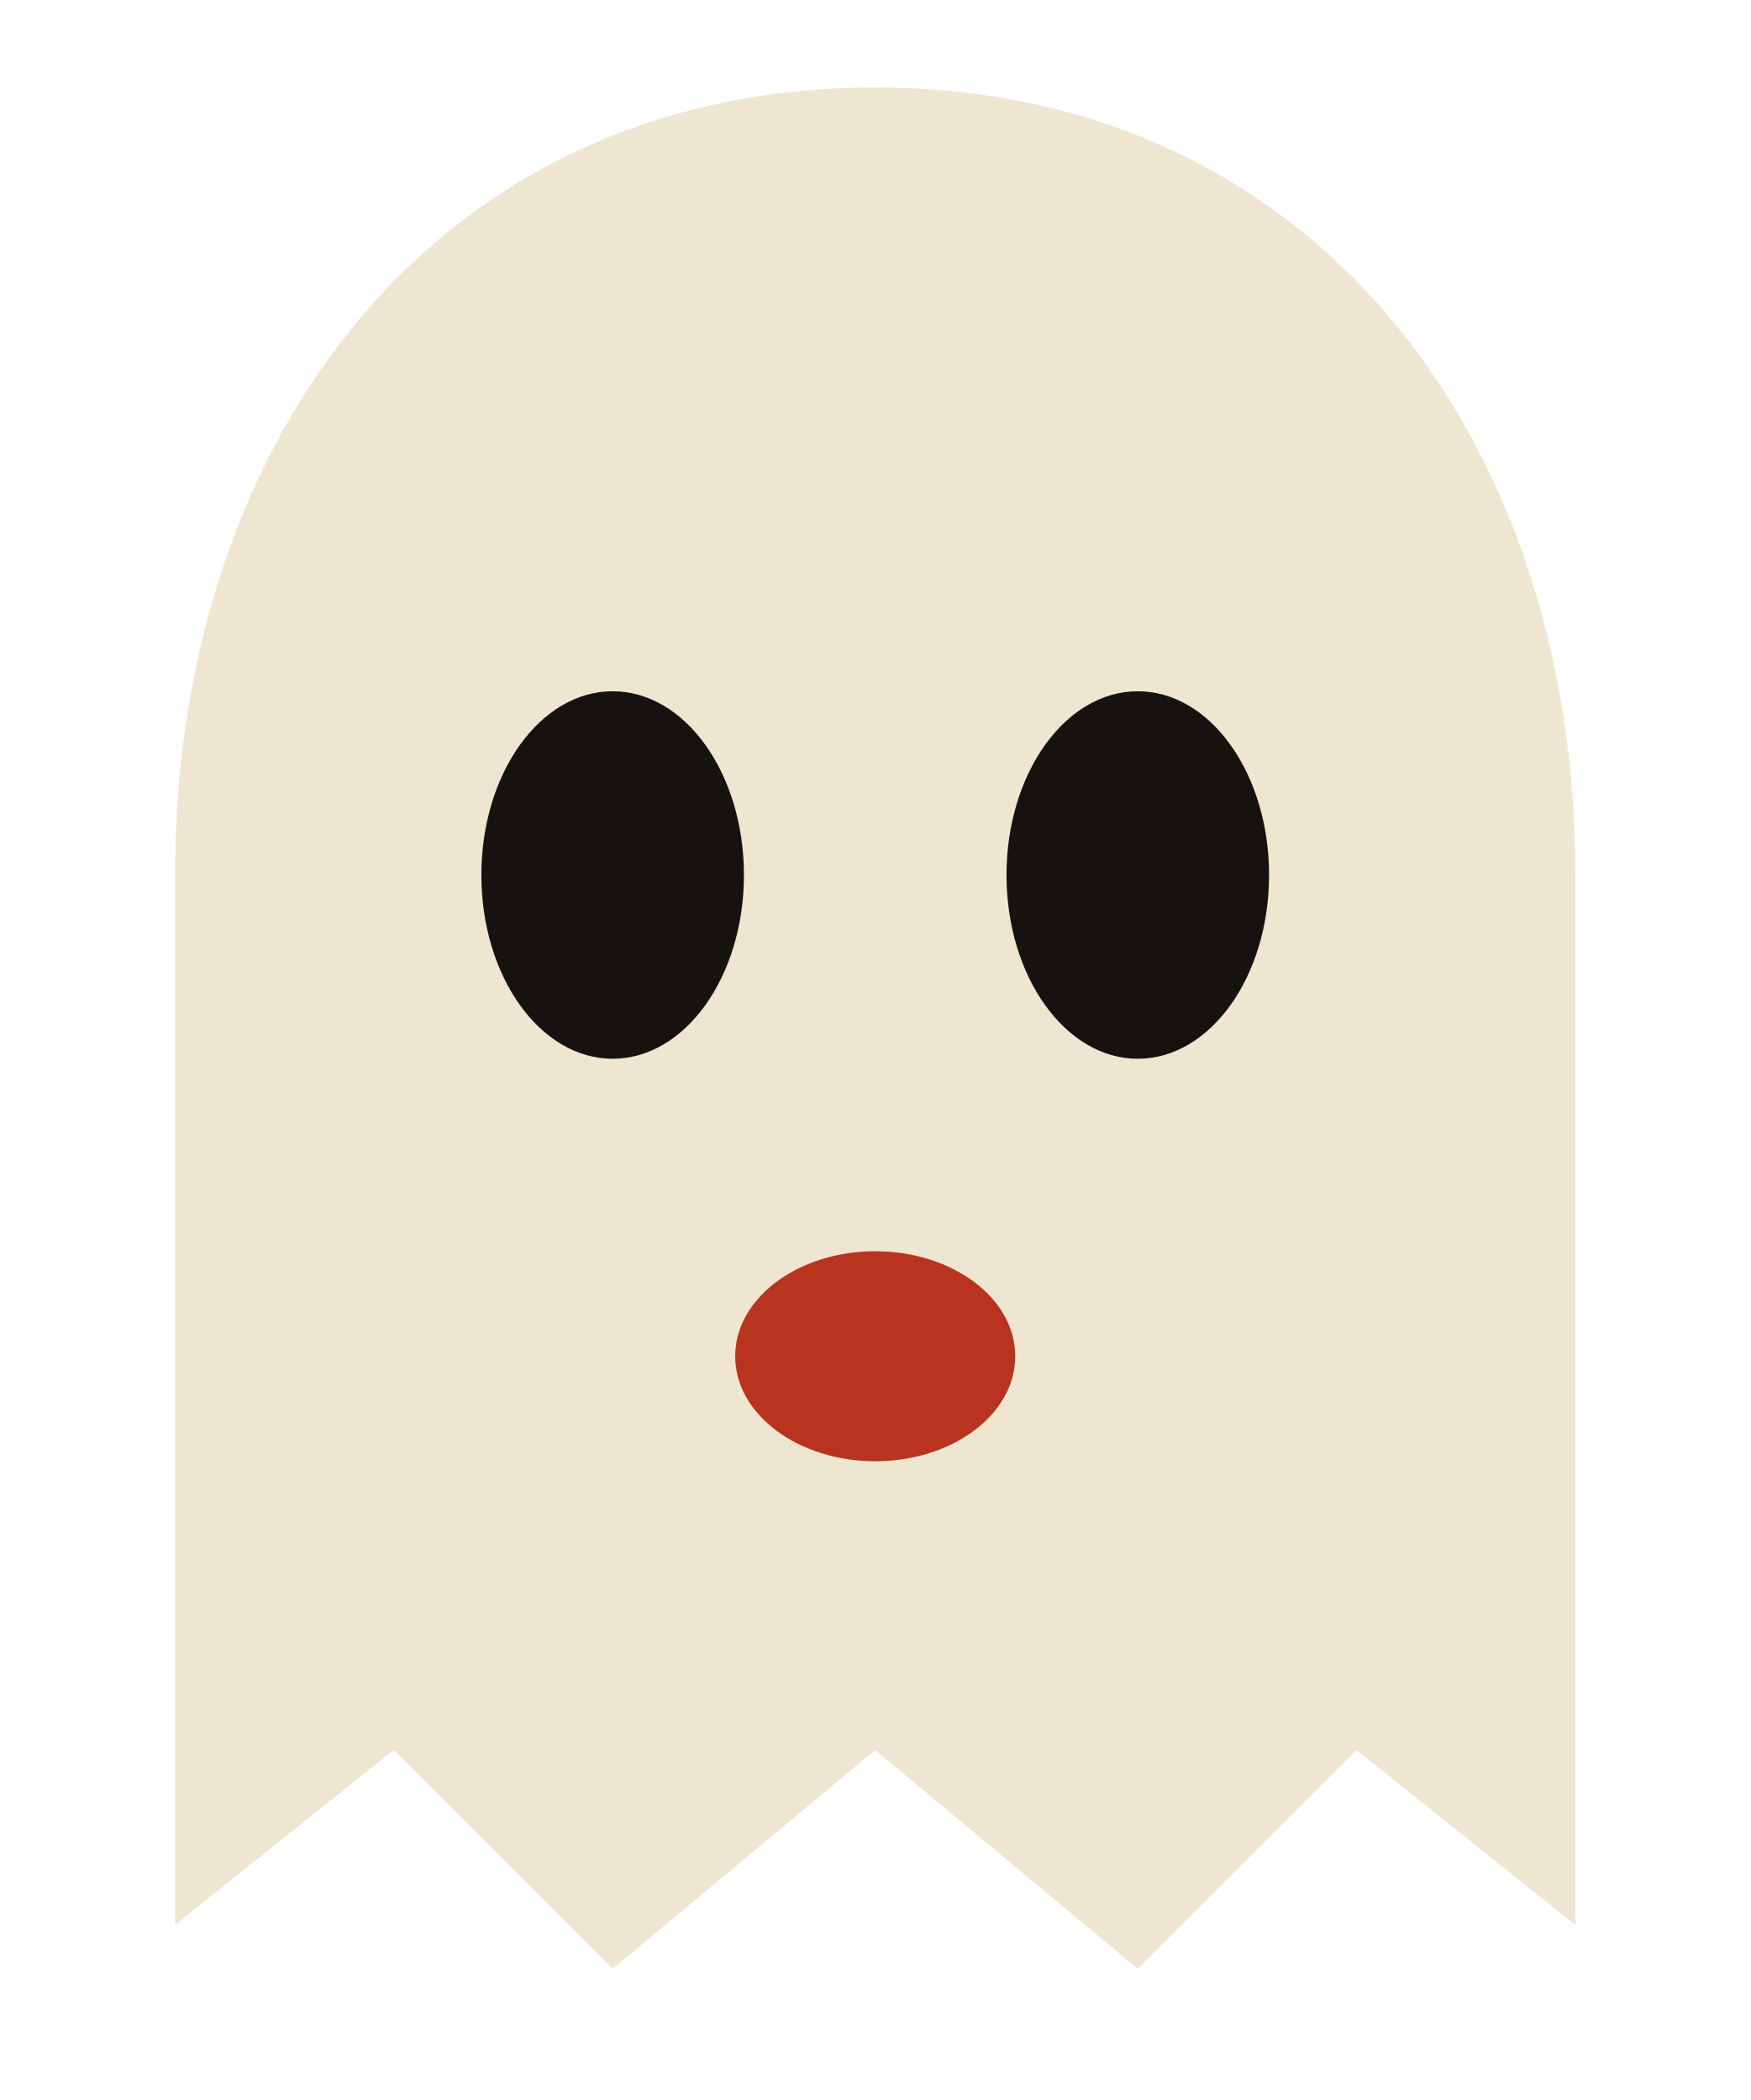
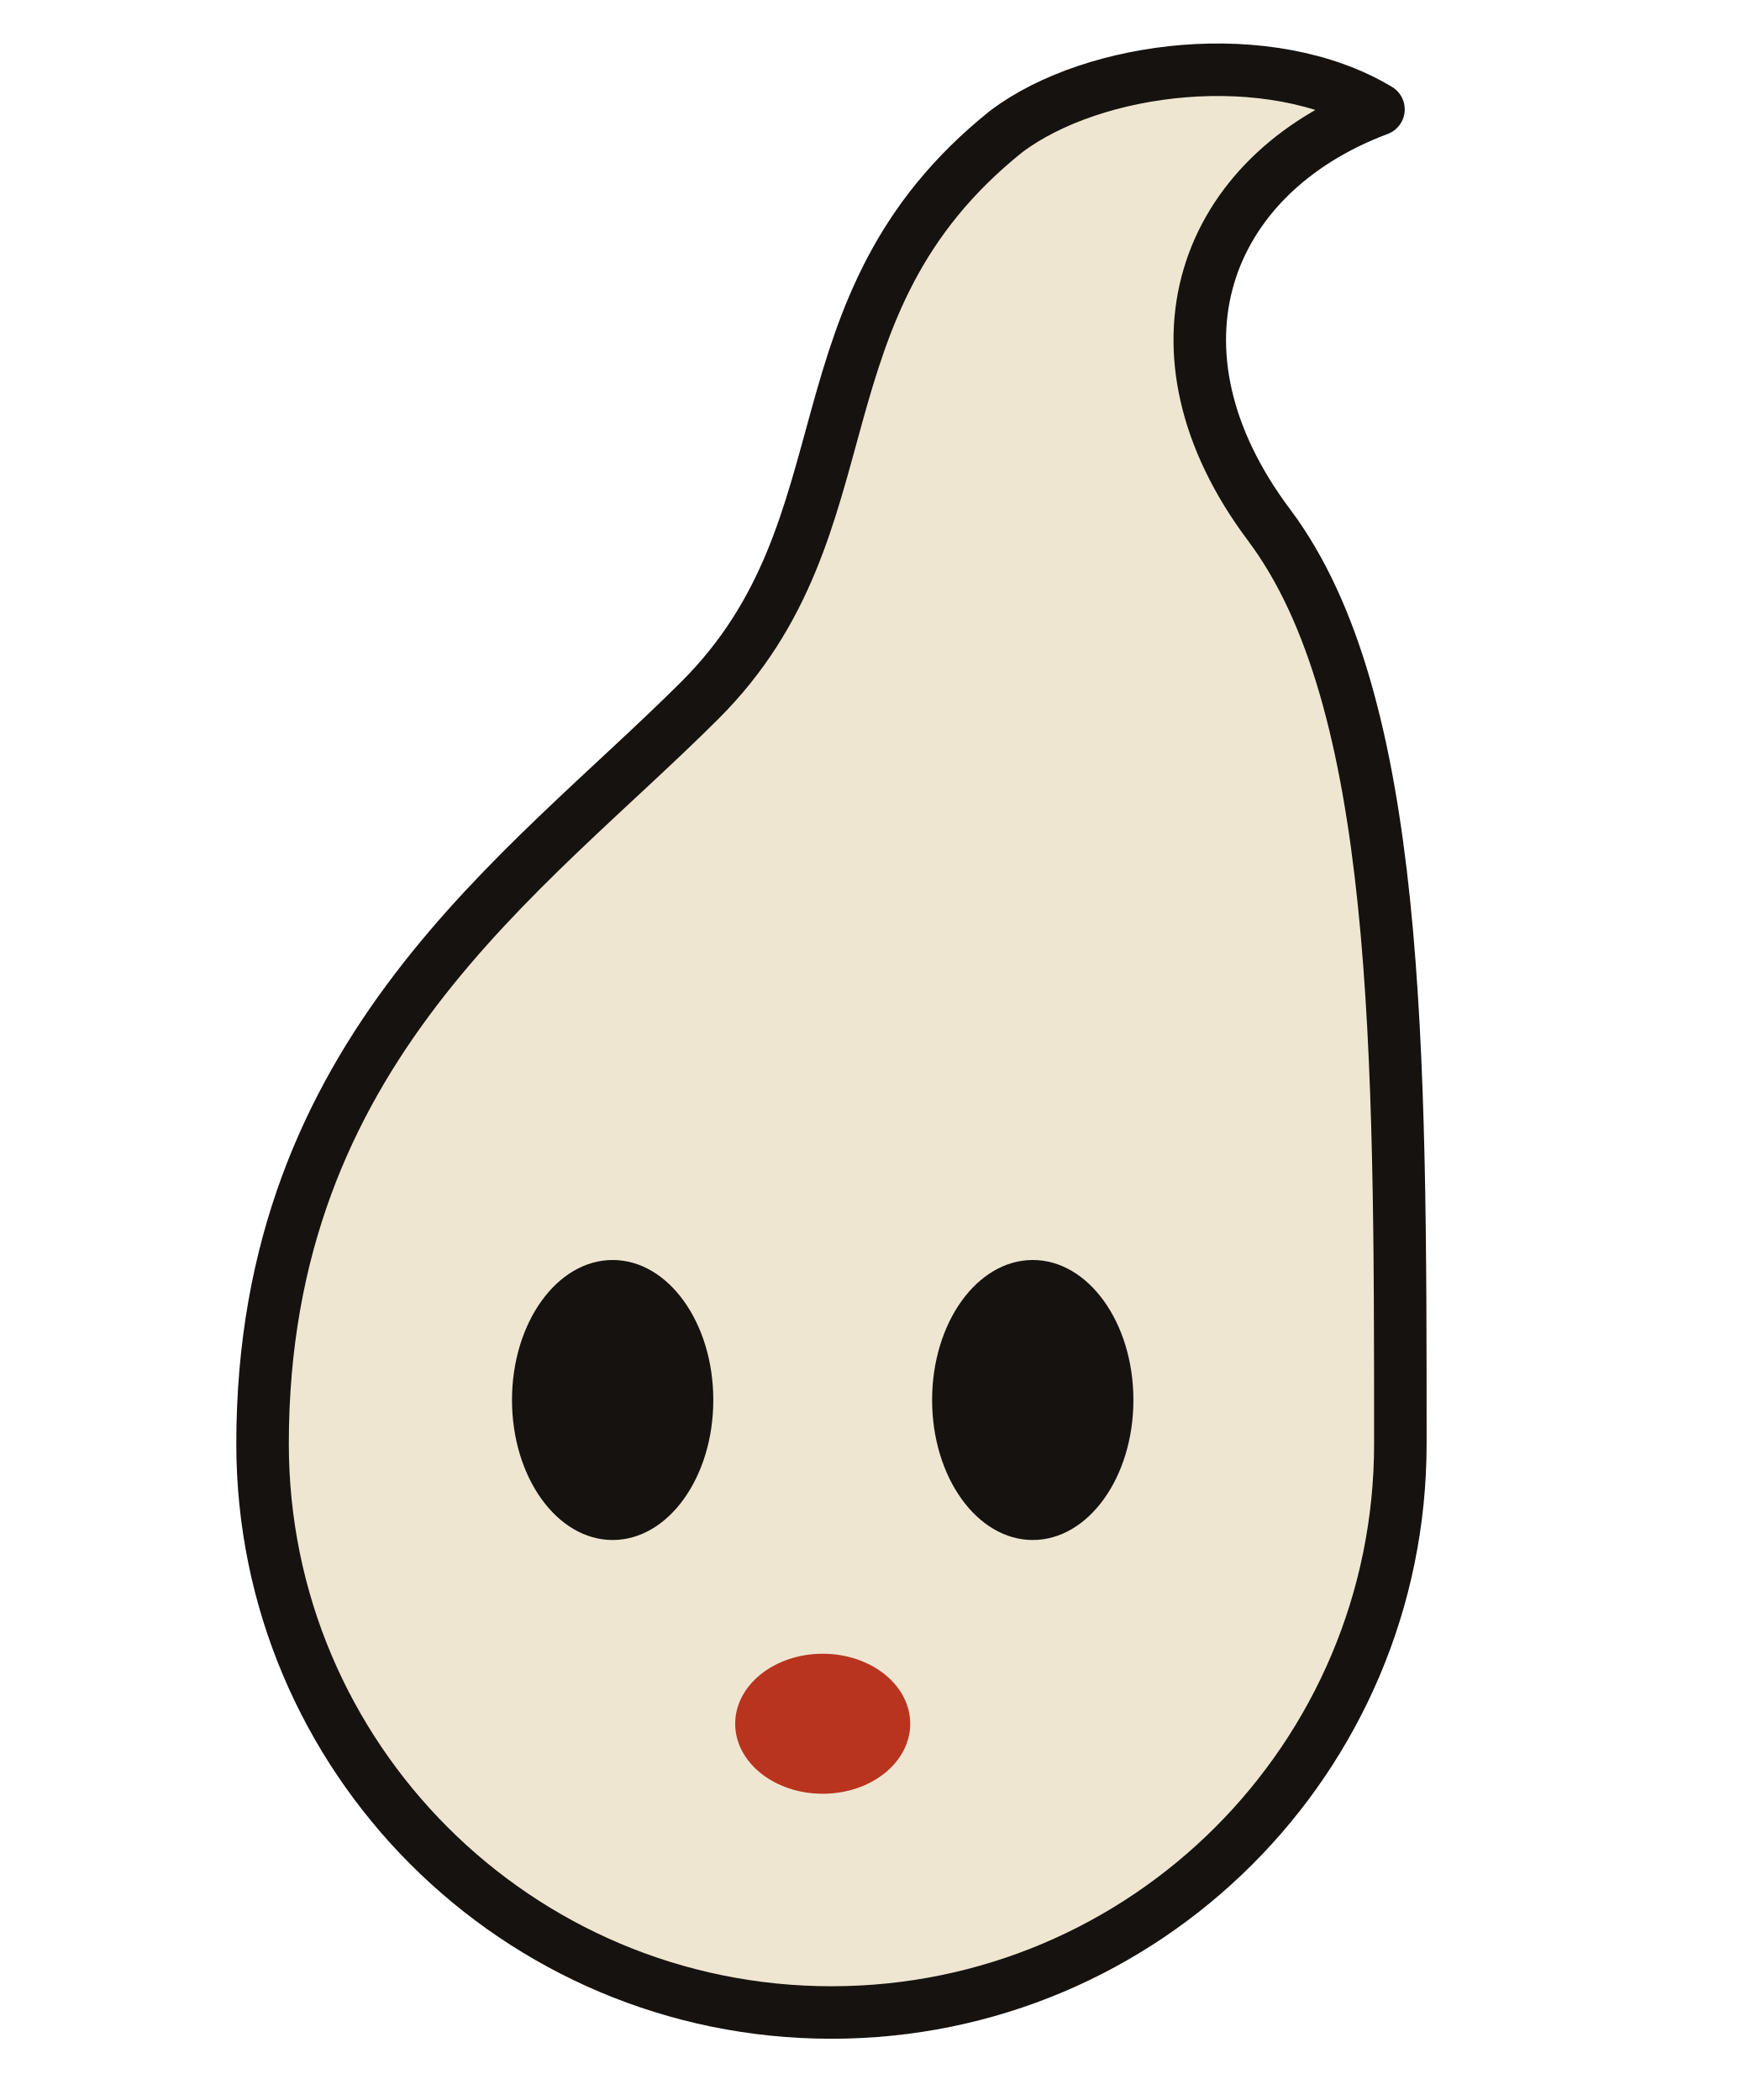
<svg xmlns="http://www.w3.org/2000/svg" viewBox="0 0 40 48">
-   <path d="M20 2C10 2 4 10 4 20v24l5-4 5 5 6-5 6 5 5-5 5 4V20C36 10 30 2 20 2z" fill="#efe6d2" />
-   <ellipse cx="14" cy="20" rx="3" ry="4.2" fill="#15120f" />
-   <ellipse cx="26" cy="20" rx="3" ry="4.2" fill="#15120f" />
-   <ellipse cx="20" cy="31" rx="3.2" ry="2.4" fill="#b8341f" />
+   <path d="M6 33C6 24 12 20 16 16C20 12 18 7 23 3C25 1.5 29 1 31.5 2.5C27.5 4 26 8 29 12C32 16 32 24 32 33A13 13 0 0 1 6 33Z" fill="#efe6d2" stroke="#15120f" stroke-width="1.2" stroke-linejoin="round" />
+   <ellipse cx="14" cy="32" rx="2.3" ry="3.2" fill="#15120f" />
+   <ellipse cx="23.6" cy="32" rx="2.3" ry="3.2" fill="#15120f" />
+   <ellipse cx="18.8" cy="39.4" rx="2" ry="1.6" fill="#b8341f" />
</svg>
